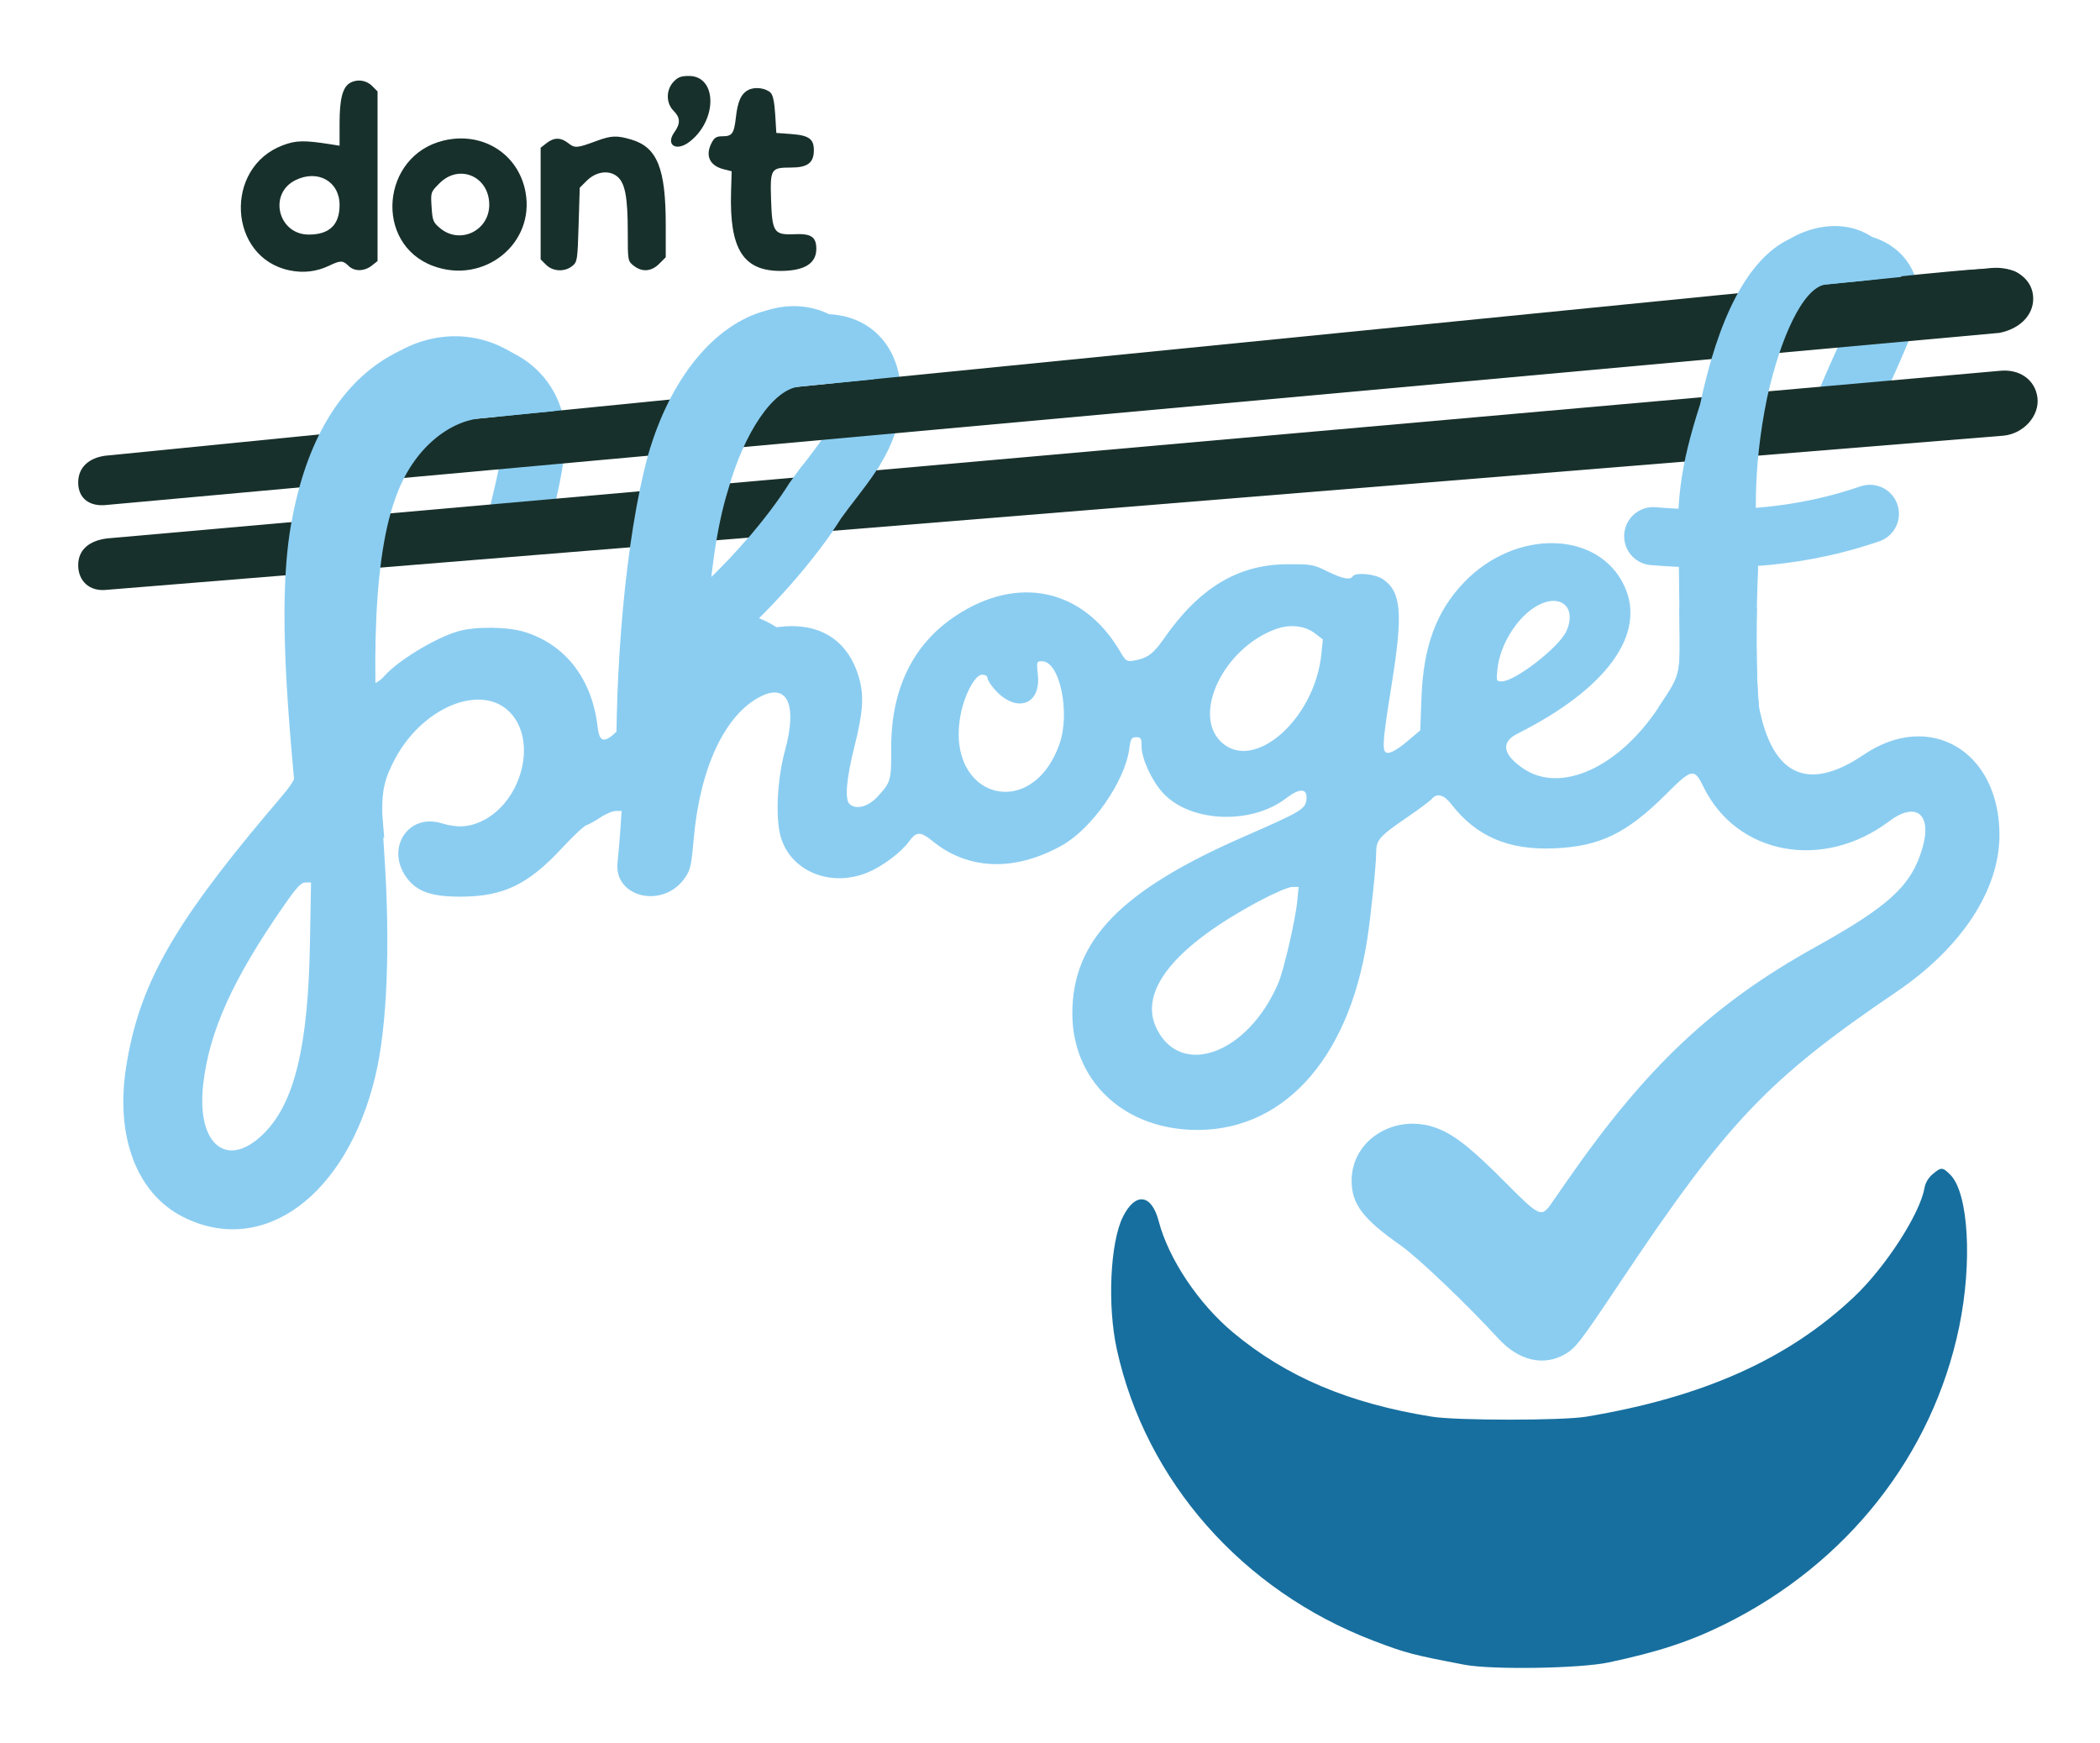
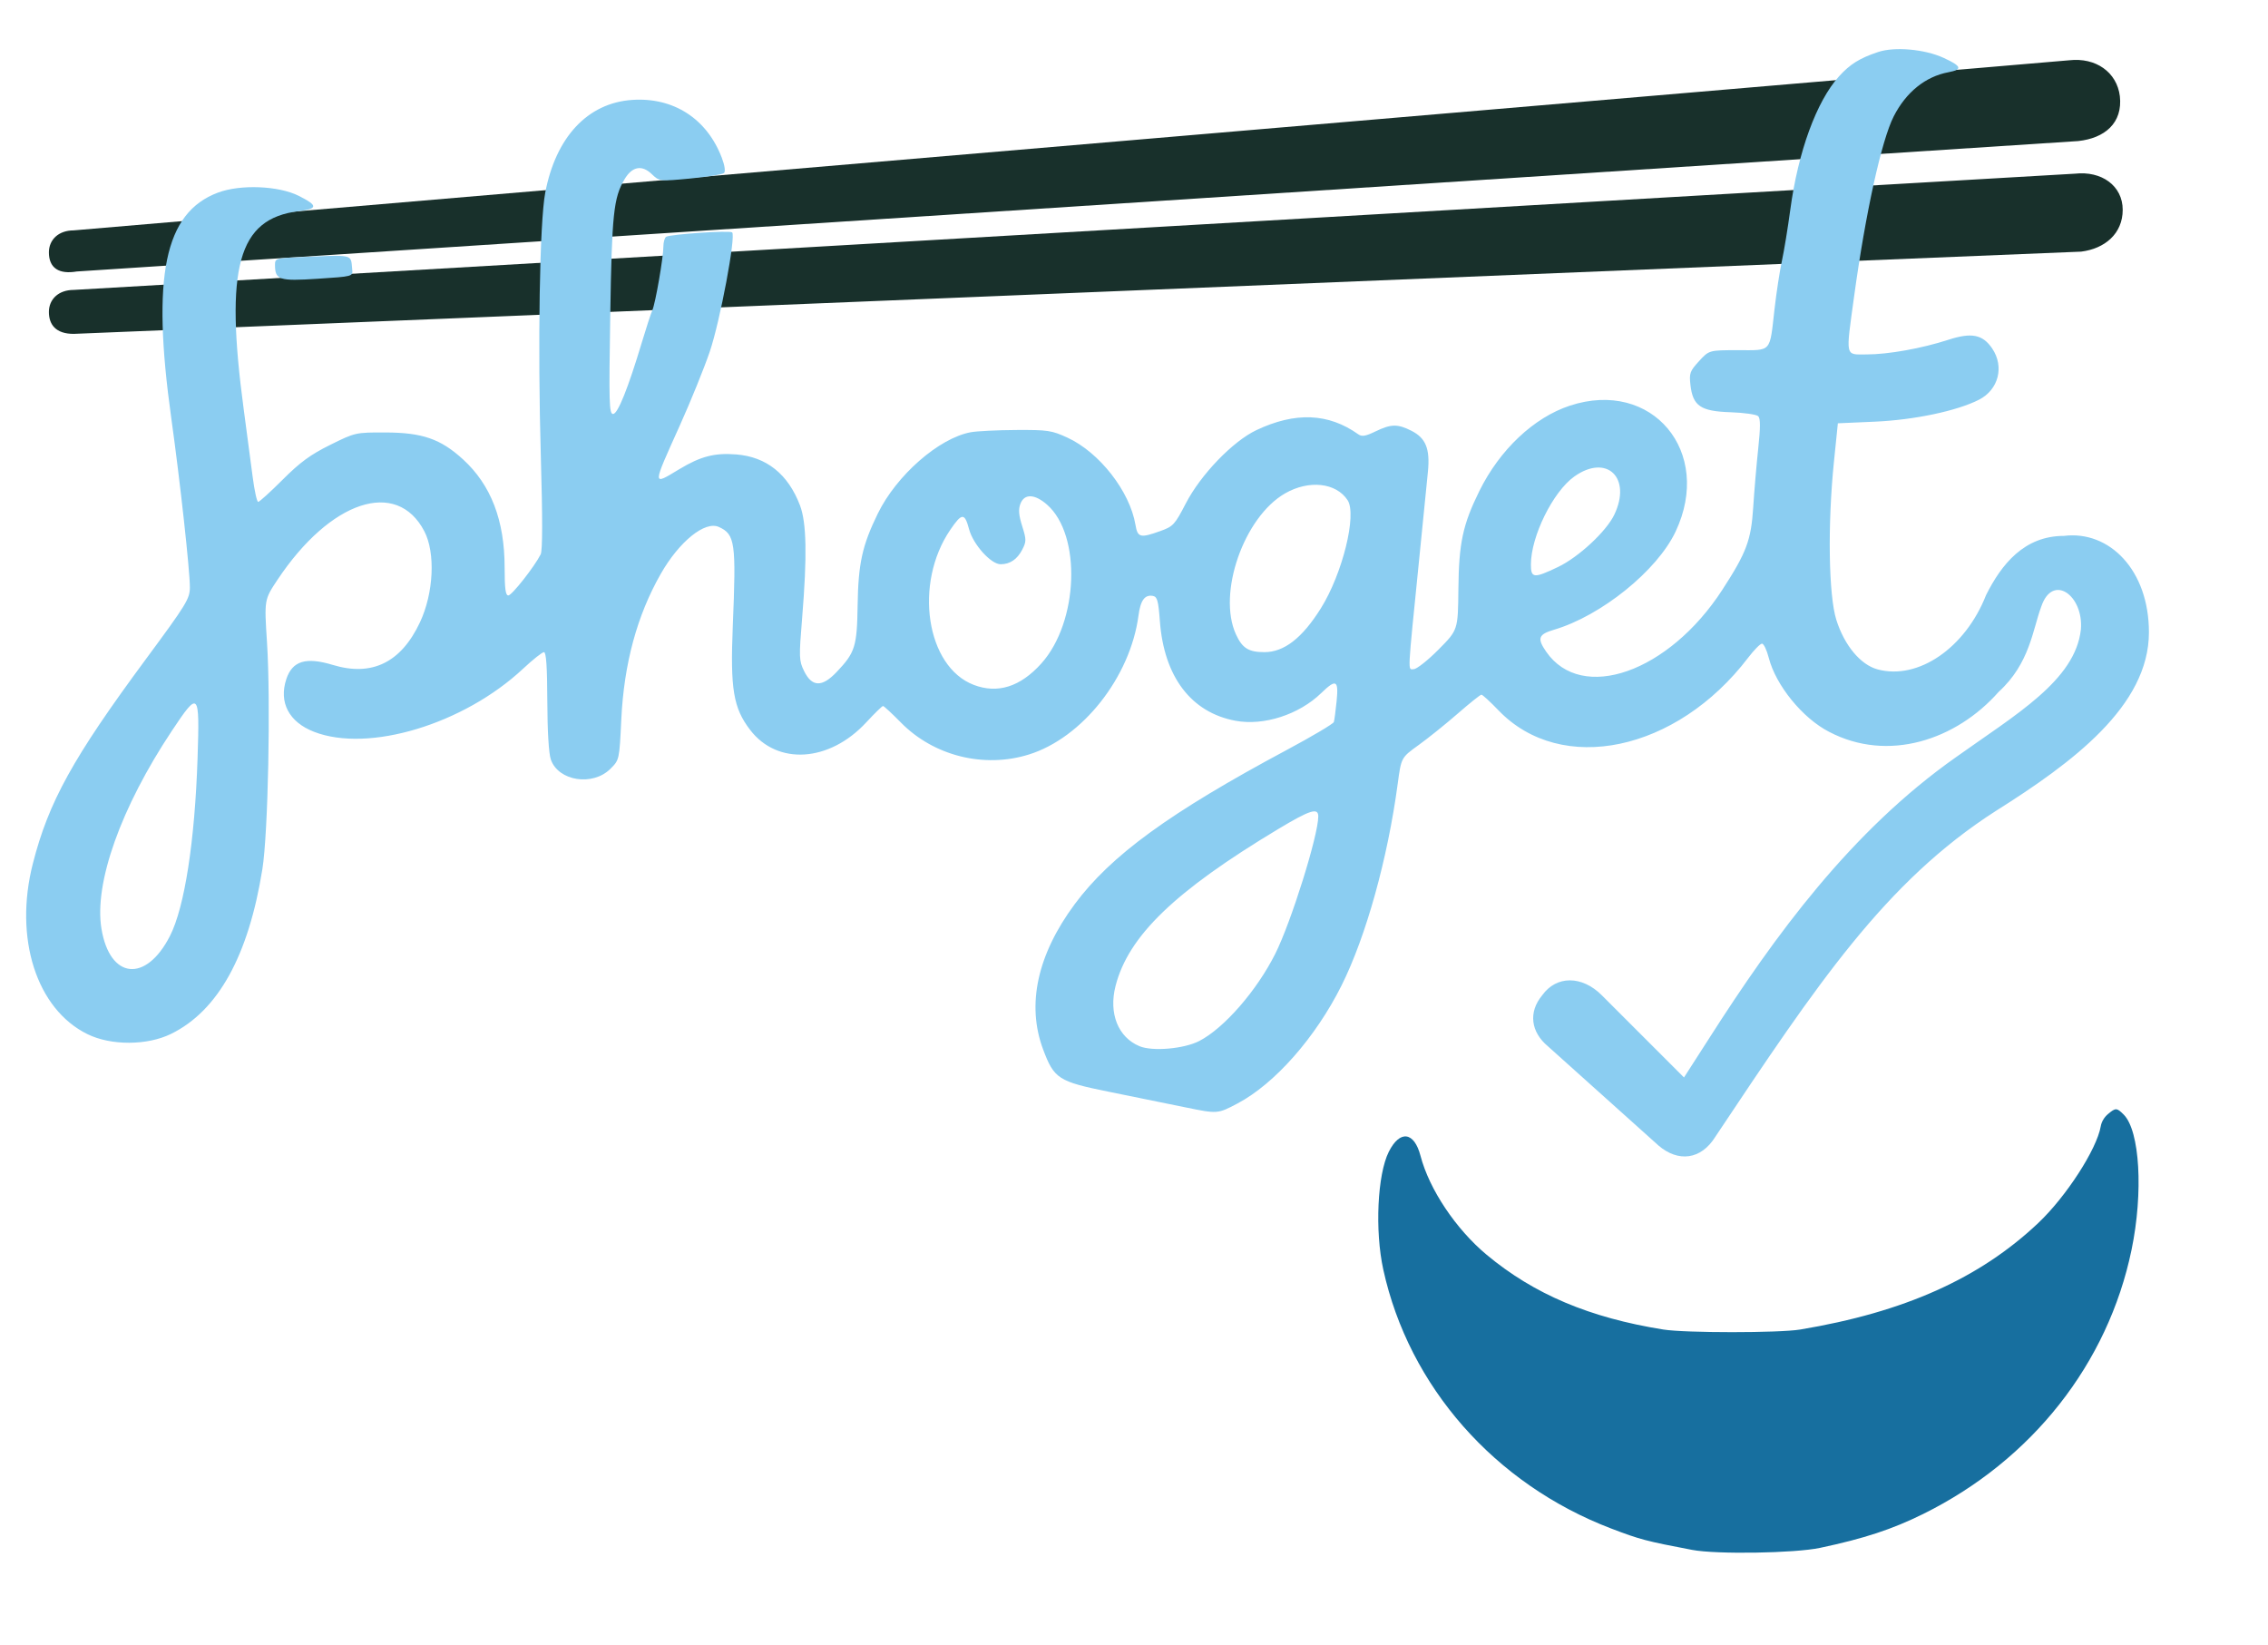
- <svg xmlns="http://www.w3.org/2000/svg" viewBox="0 0 940 780" role="img" aria-labelledby="title description">
-   <defs>
-     <clipPath id="lettering-body-clip">
-       <path clip-rule="evenodd" d="M0 0H940V780H0Z M110 130H260V278H110Z M270 125H410V280H270Z M746 85H865V272H746Z M725 220H746V257H725Z" />
-     </clipPath>
-     <clipPath id="h-return-through-clip">
-       <path d="M280 208H420V315H280Z" />
-     </clipPath>
-   </defs>
-   <g id="noodle-wrap-returns" fill="none" stroke="#8bcdf1" stroke-width="28" stroke-linecap="round">
-     <path id="p-return" d="M193 171C220 160 239 177 239 195C239 207 235 221 233 230" />
-     <path id="h-return" d="M356 157C380 149 391 162 389 181C388 197 375 210 365 224C355 240 335 264 313 282" />
-     <path id="t-return" d="M817 119C841 115 849 128 843 143C839 154 833 166 828 178" />
+ <svg xmlns="http://www.w3.org/2000/svg" viewBox="0 0 800 580" role="img" aria-labelledby="title description">
+   <g id="chopsticks" fill="#18302b" stroke="#18302b" stroke-width="1.5" stroke-linejoin="round">
+     <path id="upper-chopstick" d="M26 82 730 22C739 21 746 26 747 34C748 43 742 48 733 49L27 95C21 96 18 94 18 89C18 85 21 82 26 82Z" />
+     <path id="lower-chopstick" d="M26 103 732 62C741 61 748 66 748 74C748 82 742 87 734 88L26 117C20 117 18 114 18 110C18 106 21 103 26 103Z" />
  </g>
-   <path id="dont" fill="#18302b" fill-rule="evenodd" d="M 301.452 36.646 C 298.060 40.306, 298.082 46.173, 301.500 49.591 C 304.569 52.659, 304.660 55.264, 301.838 59.227 C 297.806 64.890, 302.684 68.004, 308.563 63.520 C 321.217 53.868, 321.083 34, 308.363 34 C 304.826 34, 303.398 34.547, 301.452 36.646 M 156.656 37.133 C 153.370 39.043, 152 44.323, 152 55.077 L 152 65.219 148.250 64.627 C 136.127 62.714, 132.549 62.783, 126.559 65.044 C 100.031 75.058, 102.187 115.330, 129.555 121.011 C 135.854 122.319, 141.719 121.622, 147.438 118.885 C 152.401 116.509, 153.524 116.524, 156 119 C 158.582 121.582, 163.030 121.551, 166.365 118.927 L 169 116.855 169 78.882 L 169 40.909 166.545 38.455 C 163.934 35.843, 159.820 35.293, 156.656 37.133 M 335 40.253 C 331.733 41.959, 330.209 45.308, 329.393 52.575 C 328.583 59.785, 327.719 61, 323.403 61 C 320.703 61, 319.755 61.573, 318.526 63.950 C 315.555 69.695, 317.627 74.174, 324 75.781 L 327.500 76.664 327.230 86.082 C 326.500 111.577, 332.716 121.366, 349.576 121.271 C 360.121 121.212, 365.400 117.916, 365.400 111.392 C 365.400 106.048, 363.105 104.496, 355.693 104.829 C 346.433 105.245, 345.610 104.028, 345.140 89.219 C 344.707 75.575, 345.069 75, 354.080 75 C 361.323 75, 364.142 72.985, 364.291 67.700 C 364.446 62.266, 362.265 60.599, 354.216 60 L 347.500 59.500 347 51.282 C 346.668 45.830, 345.991 42.555, 344.987 41.554 C 342.805 39.378, 337.900 38.739, 335 40.253 M 267 63.096 C 258.242 66.330, 257.328 66.403, 254.410 64.108 C 251.024 61.444, 247.990 61.433, 244.635 64.073 L 242 66.145 242 91.118 L 242 116.091 244.455 118.545 C 247.477 121.567, 252.772 121.814, 256.139 119.090 C 258.407 117.255, 258.520 116.526, 259 100.607 L 259.500 84.034 262.593 80.943 C 266.723 76.816, 272.427 75.964, 276.169 78.914 C 279.787 81.766, 281 88.059, 281 103.977 C 281 116.698, 281.032 116.880, 283.635 118.927 C 287.415 121.901, 291.561 121.593, 295.077 118.077 L 298 115.154 298 100.626 C 298 75.364, 294.188 65.915, 282.609 62.476 C 276.118 60.549, 273.631 60.648, 267 63.096 M 198.500 62.930 C 170.615 69.675, 167.302 109.104, 193.788 119.020 C 216.532 127.536, 239.545 109.166, 235.227 85.943 C 232.038 68.796, 215.943 58.711, 198.500 62.930 M 196.766 81.999 C 192.774 85.991, 192.768 86.009, 193.191 92.656 C 193.581 98.778, 193.889 99.544, 197.020 102.158 C 205.888 109.562, 219 103.300, 219 91.660 C 219 78.977, 205.607 73.157, 196.766 81.999 M 132.256 80.645 C 119.987 86.693, 124.466 105, 138.216 105 C 147.457 105, 152 100.635, 152 91.758 C 152 81.189, 142.265 75.710, 132.256 80.645 M 873 121.490 C 835.492 124.982, 827 126.384, 827 129.083 C 827 129.624, 843.601 130, 867.500 130 C 912.286 130, 910.862 130.235, 905.104 123.790 C 901.541 119.802, 895.658 119.381, 873 121.490 Z" />
-   <g id="noodle-lettering-body" clip-path="url(#lettering-body-clip)">
-     <path id="noodle-lettering" fill="#8bcdf1" fill-rule="evenodd" d="M 806.332 105.851 C 796.225 109.344, 779 125.355, 779 131.258 C 779 131.971, 777.656 135.146, 776.013 138.312 C 774.370 141.478, 771.862 147.541, 770.438 151.784 C 769.015 156.028, 767.302 160.175, 766.632 161 C 764.054 164.174, 763.342 167.448, 759.017 196 C 758.559 199.025, 757.694 202.763, 757.095 204.306 C 756.497 205.850, 755.544 211.198, 754.978 216.192 C 753.688 227.584, 754.178 227, 745.909 227 C 733.804 227, 728 231.213, 728 240 C 728 248.471, 732.300 251.831, 744.500 252.891 L 751.500 253.500 751.768 276.754 C 752.074 303.226, 752.525 301.306, 742.411 316.618 C 724.637 343.527, 698.700 355.327, 681.993 344.107 C 672.620 337.812, 671.643 332.216, 679.250 328.400 C 719.135 308.389, 736.956 283.891, 727.188 262.500 C 715.754 237.463, 678.514 236.509, 655.348 260.660 C 642.934 273.601, 637.127 289.298, 636.277 312.206 L 635.731 326.913 629.767 331.956 C 626.175 334.994, 622.837 337, 621.374 337 C 618.384 337, 618.566 333.721, 623.150 305 C 628.043 274.347, 627.180 264.799, 619.015 259.250 C 615.515 256.872, 606.701 256.056, 605.500 258 C 604.409 259.765, 600.949 259.080, 594.143 255.750 C 587.781 252.637, 587.014 252.503, 576 252.571 C 554.049 252.707, 536.663 263.241, 520.946 285.927 C 516.260 292.690, 513.461 294.726, 507.523 295.690 C 504.291 296.214, 503.942 295.979, 501.300 291.484 C 484.842 263.494, 455.638 257.207, 427.786 275.658 C 408.648 288.336, 398.821 308.486, 398.926 334.836 C 398.984 349.436, 398.798 350.095, 392.760 356.644 C 388.540 361.222, 383.011 362.611, 380.200 359.800 C 378.073 357.673, 378.914 348.239, 382.500 334 C 386.378 318.600, 386.836 311.177, 384.410 303.009 C 379.061 284.996, 364.577 277.196, 344.250 281.381 C 340.229 282.209, 340 282.132, 340 279.957 C 340 278.692, 340.619 276.947, 341.376 276.079 C 343.720 273.390, 365.043 242.053, 365.708 240.319 C 366.278 238.834, 365.195 238.745, 354.158 239.369 C 338.262 240.268, 338.193 240.302, 331.031 250.954 C 326.110 258.272, 324.476 260, 322.474 260 C 319.569 260, 319.544 259.746, 321.420 249.360 C 322.200 245.037, 323.129 239.250, 323.484 236.500 C 324.469 228.852, 326.800 221.709, 331.715 211.272 C 333.587 207.296, 335.383 202.346, 335.706 200.272 C 336.029 198.197, 337.031 195.375, 337.933 194 C 338.834 192.625, 340.176 190.297, 340.914 188.827 C 342.642 185.384, 350.897 175.419, 353.528 173.600 C 354.812 172.712, 361.236 171.741, 371.028 170.954 C 388.952 169.514, 389.654 169.180, 387.994 162.888 C 380.998 136.367, 349.346 130.933, 325.579 152.173 C 319.451 157.649, 308.400 173.282, 307.406 177.880 C 307.095 179.321, 306.007 182.300, 304.988 184.500 C 303.970 186.700, 302.564 190.300, 301.864 192.500 C 301.164 194.700, 300.234 196.927, 299.796 197.450 C 299.358 197.972, 299 199.062, 299 199.871 C 299 200.680, 298.389 202.053, 297.642 202.921 C 295.719 205.156, 293.981 210.522, 292.920 217.500 C 292.419 220.800, 291.554 225.750, 291 228.500 C 290.445 231.250, 289.707 235.300, 289.361 237.500 C 289.014 239.700, 288.331 242.007, 287.844 242.627 C 286.418 244.442, 281 303.239, 281 316.897 C 281 322.274, 280.767 322.813, 276.712 326.792 C 270.500 332.889, 268.319 332.524, 267.483 325.250 C 265.040 304.003, 253.179 288.581, 234.909 282.895 C 227.150 280.480, 212.581 280.342, 204.932 282.612 C 194.608 285.674, 178.078 295.730, 172.015 302.636 C 170.390 304.486, 168.147 306, 167.031 306 C 164.608 306, 164.271 294.617, 166.069 273.500 C 166.631 266.900, 167.472 257, 167.938 251.500 C 168.931 239.778, 170.501 234.797, 177.117 222.376 C 179.803 217.334, 182 212.717, 182 212.116 C 182 208.639, 193.438 196.515, 202.807 190.061 C 206.258 187.683, 226.707 184.121, 237.500 184.018 C 246.567 183.930, 247.068 180.629, 239.322 172.013 C 226.722 157.999, 203.971 155.550, 182.577 165.906 C 171.892 171.077, 158.720 183.104, 154.271 191.750 C 147.389 205.125, 146.106 207.699, 144.429 211.500 C 143.459 213.700, 142.107 216.175, 141.425 217 C 139.551 219.268, 136.007 230.855, 136.664 232.567 C 136.981 233.393, 136.777 235.966, 136.210 238.285 C 135.643 240.603, 134.630 245.650, 133.959 249.500 C 133.288 253.350, 132.268 257.093, 131.691 257.818 C 130.110 259.805, 130.259 306.330, 131.917 328.171 C 133.570 349.959, 135.005 345.825, 119.313 364.500 C 76.806 415.089, 62.133 441.488, 56.459 477.586 C 51.546 508.847, 61.234 534.305, 82.025 544.763 C 117.811 562.763, 155.309 535.171, 168.068 481.449 C 173.339 459.258, 174.770 422.865, 171.989 381.781 C 170.277 356.505, 170.735 351.894, 176.008 341.251 C 188.296 316.453, 216.165 305.035, 228.927 319.569 C 240.544 332.800, 233.119 359.380, 215.500 367.637 C 209.724 370.344, 204.523 370.592, 197.599 368.491 C 182.666 363.961, 172.500 379.727, 181.946 392.767 C 186.556 399.130, 193.118 401.428, 206.500 401.362 C 225.363 401.269, 236.434 395.929, 251.552 379.632 C 256.473 374.326, 261.400 369.707, 262.500 369.367 C 263.600 369.027, 266.435 367.455, 268.800 365.874 C 271.165 364.293, 274.258 363, 275.672 363 L 278.245 363 277.651 371.750 C 277.325 376.563, 276.773 382.977, 276.425 386.005 C 274.625 401.680, 296.644 406.963, 306.403 393.198 C 309.059 389.452, 309.412 387.919, 310.551 375.186 C 313.380 343.580, 324.525 319.895, 340.374 311.809 C 352.511 305.617, 356.980 315.447, 351.369 336 C 347.883 348.771, 347.028 366.124, 349.469 374.590 C 353.914 390.010, 371.768 397.366, 388.277 390.577 C 395.020 387.804, 403.441 381.488, 407 376.535 C 410.146 372.155, 412.105 372.133, 417.332 376.416 C 433.338 389.531, 454.197 390.250, 475.369 378.417 C 488.754 370.936, 503.510 349.779, 505.477 335.250 C 506.111 330.568, 506.448 330, 508.594 330 C 510.758 330, 511 330.428, 511.001 334.250 C 511.002 339.541, 515.492 349.325, 520.427 354.787 C 532.450 368.096, 559.850 369.394, 575.562 357.401 C 581.836 352.612, 585.225 352.739, 584.810 357.749 C 584.449 362.113, 582.526 363.264, 556.853 374.477 C 501.721 398.557, 480 420.920, 480 453.605 C 480 482.962, 501.824 504.424, 533 505.727 C 573.305 507.411, 603.395 475.107, 611.920 421 C 613.579 410.469, 616 387.214, 616 381.806 C 616 375.856, 617.204 374.503, 630.780 365.205 C 635.655 361.866, 640.229 358.429, 640.944 357.567 C 643.174 354.881, 646.361 355.726, 649.536 359.844 C 660.703 374.328, 675.066 380.560, 695.404 379.748 C 716.081 378.922, 728.110 373.115, 745.891 355.371 C 757.356 343.931, 758.379 343.735, 762.500 352.185 C 777.386 382.715, 816.019 389.878, 845.652 367.602 C 857.673 358.566, 864.928 364.415, 860.518 379.588 C 855.637 396.375, 845.784 405.484, 812.500 423.979 C 766.954 449.288, 736.963 477.484, 701.857 528 C 699.373 531.575, 696.026 536.395, 694.420 538.712 C 690.038 545.033, 689.062 544.602, 674.486 529.919 C 659.192 514.513, 651.757 508.501, 644.104 505.353 C 625.372 497.647, 605.011 509.703, 605.011 528.500 C 605.011 538.969, 610.069 545.639, 627 557.495 C 634.617 562.830, 656.590 583.781, 670.595 599.065 C 679.818 609.130, 690.979 611.739, 700.643 606.089 C 705.367 603.327, 707.351 600.738, 725.007 574.291 C 773.219 502.075, 791.323 483.035, 848.966 443.923 C 878.042 424.195, 895 398.350, 895 373.766 C 895 336.203, 863.839 317.771, 834.243 337.827 C 809.266 354.752, 793.194 347.265, 787.287 315.953 C 786 303, 786 275, 786.966 254.541 C 787.952 253.353, 790.397 253, 797.629 253 C 834.479 253, 856.151 240.765, 848.365 224.357 C 845.066 217.405, 839.969 216.602, 826.907 220.978 C 817.073 224.272, 800.163 227.297, 794.290 226.813 C 790.576 226.506, 790.501 226.420, 790.556 222.500 C 790.632 217.090, 793.743 192.587, 795.063 187 C 796.834 179.505, 798.319 174.556, 799.124 173.465 C 800.211 171.993, 805 158.520, 805 156.936 C 805 153.640, 812.647 140.415, 817.722 134.933 C 824.879 127.203, 829.851 124.372, 837.822 123.488 C 844.908 122.702, 845.893 121.628, 843.599 117.191 C 837.962 106.290, 820.467 100.967, 806.332 105.851 M 686.900 271.849 C 678.496 277.178, 671.367 289.044, 670.288 299.497 C 669.738 304.830, 669.796 305, 672.179 305 C 678.175 305, 697.844 289.755, 701.102 282.582 C 706.232 271.286, 697.816 264.926, 686.900 271.849 M 571.079 281.589 C 547.915 289.981, 533.550 319.449, 546.503 332.003 C 560.993 346.047, 588.454 322.131, 591.456 292.853 L 592.137 286.206 588.526 283.452 C 584.047 280.035, 577.344 279.320, 571.079 281.589 M 464.576 302.250 C 465.941 315.744, 454.683 319.375, 445.148 308.516 C 443.417 306.544, 442 304.271, 442 303.465 C 442 302.592, 441.046 302, 439.639 302 C 436.351 302, 431.434 311.434, 429.821 320.837 C 423.563 357.334, 461.724 368, 474.172 333.233 C 479.209 319.166, 474.409 296, 466.458 296 C 463.974 296, 463.952 296.073, 464.576 302.250 M 127.166 405.250 C 104.241 438.174, 93.648 461.623, 90.953 485.414 C 87.801 513.237, 102.496 524.076, 119.182 506.237 C 132.061 492.467, 137.923 467.431, 138.727 422.750 L 139.226 395 136.765 395 C 134.774 395, 132.939 396.959, 127.166 405.250 M 564 403.145 C 525.498 423.621, 509.257 443.930, 517.903 460.790 C 529.114 482.652, 558.732 471.385, 572.155 440.151 C 574.630 434.390, 579.886 411.671, 580.692 403.250 L 581.289 397 578.395 397.015 C 576.794 397.023, 570.359 399.763, 564 403.145 Z" />
+   <path id="noodle-lettering" fill="#8bcdf1" fill-rule="evenodd" d="M 662.500 18.335 C 656.001 20.494, 652.570 22.626, 648.700 26.910 C 640.750 35.709, 634.230 53.549, 631.489 74 C 630.641 80.325, 629.314 88.425, 628.540 92 C 627.765 95.575, 626.594 103.225, 625.936 109 C 624.167 124.535, 625.086 123.500, 613.063 123.500 C 602.858 123.500, 602.858 123.500, 599.312 127.363 C 596.087 130.876, 595.811 131.635, 596.273 135.731 C 597.112 143.169, 599.841 145.040, 610.359 145.387 C 615.152 145.544, 619.572 146.172, 620.180 146.780 C 620.989 147.589, 620.990 150.665, 620.184 158.193 C 619.578 163.862, 618.780 173.225, 618.410 179 C 617.672 190.534, 616.048 194.862, 607.530 208 C 588.631 237.150, 557.936 247.945, 545.396 229.851 C 542.126 225.131, 542.626 223.722, 548.146 222.098 C 564.765 217.209, 584.517 201.277, 591.026 187.510 C 604.355 159.320, 582.748 133.540, 553.771 143.060 C 541.066 147.235, 529.030 158.572, 521.833 173.146 C 515.968 185.022, 514.583 191.504, 514.421 207.834 C 514.280 222.168, 514.280 222.168, 507.417 229.084 C 503.642 232.888, 499.708 236, 498.675 236 C 496.531 236, 496.374 239.160, 500.614 197 C 501.970 183.525, 503.349 169.708, 503.680 166.296 C 504.456 158.285, 502.938 154.519, 497.897 151.947 C 493.016 149.457, 490.672 149.496, 485.176 152.157 C 481.685 153.847, 480.372 154.065, 479.110 153.167 C 468.594 145.681, 456.906 145.202, 443.178 151.695 C 434.864 155.627, 423.540 167.380, 418.285 177.529 C 414.391 185.051, 413.824 185.668, 409.314 187.284 C 402.184 189.840, 401.279 189.612, 400.510 185.059 C 398.516 173.256, 387.785 159.526, 376.500 154.339 C 370.962 151.793, 369.569 151.586, 358.408 151.649 C 351.758 151.687, 344.558 152.044, 342.408 152.443 C 331.184 154.526, 316.227 167.618, 309.626 181.136 C 304.131 192.390, 302.734 198.744, 302.513 213.500 C 302.294 228.062, 301.637 230.144, 295.075 237.041 C 289.936 242.444, 286.388 242.318, 283.612 236.633 C 281.839 233.003, 281.798 231.858, 282.945 217.874 C 284.729 196.110, 284.504 184.349, 282.189 178.255 C 277.993 167.211, 270.376 161.117, 259.710 160.270 C 252.047 159.662, 247.167 160.925, 239.609 165.477 C 229.965 171.284, 229.956 171.930, 239.823 150 C 243.659 141.475, 248.403 129.775, 250.365 124 C 254.003 113.289, 259.653 83.158, 258.248 81.956 C 257.376 81.210, 236.445 82.607, 234.986 83.509 C 234.444 83.844, 234 85.383, 234 86.928 C 234 90.807, 231.177 107.056, 230.078 109.500 C 229.584 110.600, 227.964 115.550, 226.480 120.500 C 221.549 136.939, 217.916 146, 216.254 146 C 214.864 146, 214.757 142.275, 215.256 111.250 C 215.832 75.431, 216.424 69.787, 220.284 63.243 C 222.959 58.709, 226.387 58.039, 229.863 61.369 C 232.596 63.988, 232.596 63.988, 243.542 62.950 C 249.561 62.380, 254.896 61.504, 255.397 61.003 C 255.944 60.456, 255.626 58.309, 254.600 55.622 C 249.323 41.806, 237.508 34.211, 222.900 35.244 C 207.270 36.351, 196.067 48.327, 192.326 67.931 C 190.338 78.348, 189.621 121.785, 190.781 161.500 C 191.399 182.658, 191.378 194.178, 190.719 195.500 C 188.578 199.793, 180.545 210, 179.307 210 C 178.320 210, 178 207.604, 178 200.210 C 178 183.540, 173.197 171.037, 163.329 162.018 C 155.422 154.791, 148.963 152.554, 135.923 152.524 C 125.414 152.500, 125.291 152.528, 116.457 156.906 C 109.488 160.360, 105.873 163.005, 99.723 169.156 C 95.409 173.470, 91.515 177, 91.070 177 C 90.626 177, 89.753 173.062, 89.131 168.250 C 88.509 163.438, 87.093 152.750, 85.984 144.500 C 79.224 94.220, 83.933 77.151, 105.304 74.481 C 112.180 73.622, 112.206 72.504, 105.429 69.091 C 98.283 65.493, 84.782 64.950, 76.843 67.942 C 58.008 75.041, 53.406 97.330, 60.420 147.500 C 63.534 169.778, 67.008 201.409, 66.975 207.183 C 66.952 211.170, 65.765 213.105, 51.432 232.500 C 25.713 267.302, 17.149 282.793, 11.589 304.568 C 4.865 330.903, 12.870 355.895, 30.858 364.730 C 39.165 368.809, 51.924 368.765, 60.349 364.628 C 76.914 356.494, 87.651 337.114, 92.554 306.500 C 94.578 293.863, 95.521 247.368, 94.177 226.500 C 93.210 211.500, 93.210 211.500, 97.855 204.518 C 116.503 176.488, 139.939 168.721, 149.665 187.346 C 153.655 194.988, 152.975 209.181, 148.125 219.500 C 141.468 233.664, 131.184 238.690, 117.409 234.511 C 107.892 231.624, 103.118 233.081, 100.992 239.524 C 98.281 247.738, 101.929 254.664, 110.773 258.096 C 130.007 265.560, 163.579 255.421, 184.534 235.820 C 187.955 232.619, 191.260 230, 191.877 230 C 192.662 230, 193.017 235.195, 193.056 247.250 C 193.091 257.906, 193.569 265.798, 194.306 267.895 C 196.984 275.509, 209.087 277.374, 215.328 271.134 C 218.470 267.992, 218.470 267.992, 219.150 253.746 C 220.086 234.113, 224.706 217.067, 233.060 202.414 C 239.591 190.957, 248.676 183.620, 253.569 185.850 C 259.304 188.463, 259.704 191.300, 258.483 220.718 C 257.559 242.996, 258.665 249.654, 264.576 257.396 C 274.205 270.007, 292.533 268.832, 305.552 254.770 C 308.490 251.597, 311.154 249, 311.472 249 C 311.790 249, 314.626 251.621, 317.775 254.825 C 329.358 266.609, 347.068 271.036, 362.909 266.105 C 381.813 260.222, 398.701 238.811, 401.585 217.074 C 402.301 211.677, 403.821 209.628, 406.702 210.178 C 408.203 210.465, 408.603 211.924, 409.124 219.011 C 410.568 238.658, 420.140 251.288, 435.796 254.199 C 445.776 256.055, 458.182 252.049, 466.042 244.433 C 471.296 239.341, 472.218 239.820, 471.471 247.250 C 471.126 250.688, 470.686 254.015, 470.493 254.645 C 470.301 255.274, 462.799 259.720, 453.822 264.525 C 412.549 286.616, 391.836 301.685, 379.069 318.907 C 365.895 336.678, 362.047 354.360, 367.932 370.087 C 371.810 380.454, 373.338 381.443, 391 385.019 C 399.525 386.745, 411.674 389.218, 417.997 390.515 C 429.495 392.874, 429.495 392.874, 436.480 389.187 C 449.657 382.233, 464.069 365.886, 473.237 347.500 C 481.870 330.185, 489.481 302.825, 493.032 276.338 C 494.260 267.176, 494.260 267.176, 500.412 262.750 C 503.795 260.316, 510.001 255.327, 514.203 251.662 C 518.404 247.998, 522.160 245, 522.550 245 C 522.939 245, 525.646 247.485, 528.564 250.522 C 550.727 273.589, 591.407 265.032, 616.593 232.006 C 618.693 229.253, 620.908 227, 621.516 227 C 622.124 227, 623.196 229.241, 623.898 231.980 C 626.398 241.734, 635.852 253.328, 645.205 258.109 C666 269 690 261 705 244C716 234 717 222 720 214C724 202 735 210 734 222C732 240 711 252 690 267C653 293 626 330 603 366L594 380L565 351C558 344 549 344 544 351C539 357 540 364 546 369L585 404C592 410 600 409 605 401C641 347 665 311 704 286C731 269 758 249 758 223C758 201 744 187 728 189C714 189 706 199 700.549 209.874 C 693.234 228.540, 676.602 239.932, 662.292 236.079 C 656.264 234.455, 650.569 227.614, 647.729 218.585 C 645.006 209.931, 644.630 185.028, 646.888 162.894 L 648.275 149.288 661.388 148.710 C 675.257 148.099, 690.309 144.924, 698.048 140.976 C 704.944 137.457, 707.051 129.340, 702.732 122.930 C 699.375 117.949, 695.434 117.169, 687.189 119.853 C 677.909 122.873, 666.019 125, 658.412 125 C 650.715 125, 651.010 126.393, 654.034 104.337 C 658.031 75.179, 663.703 49.424, 667.968 41.062 C 672.341 32.491, 679.147 27.001, 687.297 25.472 C 692.365 24.521, 691.952 23.325, 685.540 20.390 C 678.880 17.341, 668.325 16.399, 662.500 18.335 M 104.750 90.743 C 97.463 91.064, 97 91.220, 97 93.351 C 97 98.724, 98.444 99.200, 112.033 98.314 C 124.500 97.500, 124.500 97.500, 124.238 95 C 123.661 89.492, 125.260 89.841, 104.750 90.743 M 555.326 168.047 C 547.798 173.381, 540 189.185, 540 199.105 C 540 203.948, 541.030 204.042, 549.538 199.982 C 556.838 196.498, 566.638 187.390, 569.440 181.485 C 575.633 168.434, 566.735 159.962, 555.326 168.047 M 453.304 173.999 C 438.771 182.334, 429.373 209.212, 435.937 223.669 C 438.172 228.593, 440.405 230, 445.984 230 C 452.952 230, 459.330 225.052, 465.911 214.543 C 473.529 202.375, 478.692 181.512, 475.347 176.407 C 471.294 170.221, 461.716 169.175, 453.304 173.999 M 359.936 177.670 C 359.178 179.662, 359.335 181.657, 360.555 185.536 C 362.058 190.314, 362.060 190.983, 360.584 193.837 C 358.806 197.276, 356.256 199, 352.948 199 C 349.544 199, 343.268 192.031, 341.830 186.655 C 340.263 180.795, 339.304 180.825, 335.188 186.863 C 322.256 205.838, 326.696 235.136, 343.476 241.544 C 351.912 244.766, 359.908 242.233, 367.316 233.993 C 380.445 219.391, 381.553 188.717, 369.339 177.993 C 364.981 174.167, 361.315 174.041, 359.936 177.670 M 60.623 257.750 C 42.621 284.811, 33.129 311.494, 35.790 327.555 C 38.743 345.371, 51.479 346.702, 59.959 330.081 C 65.117 319.970, 68.737 296.599, 69.691 267.250 C 70.453 243.801, 70.128 243.461, 60.623 257.750 M 450.870 292.390 C 414.363 314.325, 398.007 330.102, 393.489 347.738 C 391.015 357.394, 394.386 365.846, 401.962 368.984 C 406.541 370.881, 417.621 369.915, 423 367.150 C 431.748 362.653, 443.313 349.388, 449.839 336.363 C 455.433 325.201, 465 294.631, 465 287.921 C 465 284.730, 462.083 285.653, 450.870 292.390 Z" />
+   <g transform="translate(138 25) scale(.7)">
+     <path id="bowl" fill="#176f9f" fill-rule="evenodd" d="M 865.111 525.560 C 863.159 527.203, 861.837 529.443, 861.423 531.810 C 859.400 543.385, 843.977 567.221, 829.915 580.504 C 800.362 608.420, 762.402 625.399, 710 634.142 C 699.400 635.911, 652.058 635.909, 641 634.140 C 603.833 628.194, 575.847 616.353, 552 596.484 C 536.476 583.550, 523.063 563.490, 518.658 546.621 C 515.478 534.445, 508.267 533.507, 502.698 544.544 C 496.928 555.977, 495.601 584.336, 499.914 604 C 512.835 662.897, 556.085 712.017, 614.731 734.397 C 629.244 739.936, 632.294 740.741, 655.500 745.161 C 667.723 747.490, 707.148 746.869, 720 744.146 C 742.232 739.435, 756.359 734.791, 772 727.051 C 826.708 699.979, 865.071 651.345, 876.952 594 C 882.954 565.034, 881.149 533.996, 872.989 525.835 C 869.515 522.361, 868.937 522.341, 865.111 525.560 Z" />
  </g>
-   <g id="chopsticks" fill="#18302b">
-     <g id="chopstick-back">
-       <path d="M47 204 891 120C901 119 909 124 910 132S905 147 895 149L48 226C40 227 35 223 35 216S40 205 47 204Z" />
-     </g>
-     <g id="chopstick-front">
-       <path d="M48 241 895 166C904 165 911 170 912 178S906 194 897 195L48 264C40 265 35 260 35 253S40 242 48 241Z" />
-     </g>
-   </g>
-   <g id="noodle-front-strands" fill="#8bcdf1">
-     <path id="p-front" d="M134 375C130 329 123 270 131 231C138 195 154 169 179 157C201 145 226 150 242 169C246 175 248 181 248 183.995L216 187.18C202 188 185 200 177 223C166 253 166 310 172 375Z" />
-     <path id="h-front" d="M276 350C275 300 280 241 290 204C300 169 320 145 343 139C365 132 387 144 391 169.763L358 173.047C346 174 333 194 326 219C315 254 315 310 315 350Z" />
-     <path id="h-shoulder-join" d="M307 278C320 272 334 272 348 281L345 295C330 290 319 302 311 321L298 313Z" />
-     <path id="h-return-through" clip-path="url(#h-return-through-clip)" fill="none" stroke="#8bcdf1" stroke-width="28" stroke-linecap="round" d="M356 157C380 149 391 162 389 181C388 197 375 210 365 224C355 240 335 264 313 282" />
-     <path id="t-front" d="M742.411 316.618C752.525 301.306 752.074 303.226 751.768 276.754L751.5 253.5C750 225 752 209 761 181C769 143 782 116 801 107C818 97 840 99 849 120C850 122 851 123 851 123.981L817 127.365C807 129 797 151 791 178C784 212 786 235 786.966 254.541C786 275 786 303 787.287 315.953L780 330Z" />
-     <path id="t-crossbar" fill="none" stroke="#8bcdf1" stroke-width="26" stroke-linecap="round" d="M740 240C777 243 808 240 837 230" />
-   </g>
-   <path id="bowl" fill="#176f9f" fill-rule="evenodd" d="M 865.111 525.560 C 863.159 527.203, 861.837 529.443, 861.423 531.810 C 859.400 543.385, 843.977 567.221, 829.915 580.504 C 800.362 608.420, 762.402 625.399, 710 634.142 C 699.400 635.911, 652.058 635.909, 641 634.140 C 603.833 628.194, 575.847 616.353, 552 596.484 C 536.476 583.550, 523.063 563.490, 518.658 546.621 C 515.478 534.445, 508.267 533.507, 502.698 544.544 C 496.928 555.977, 495.601 584.336, 499.914 604 C 512.835 662.897, 556.085 712.017, 614.731 734.397 C 629.244 739.936, 632.294 740.741, 655.500 745.161 C 667.723 747.490, 707.148 746.869, 720 744.146 C 742.232 739.435, 756.359 734.791, 772 727.051 C 826.708 699.979, 865.071 651.345, 876.952 594 C 882.954 565.034, 881.149 533.996, 872.989 525.835 C 869.515 522.361, 868.937 522.341, 865.111 525.560 Z" />
</svg>
